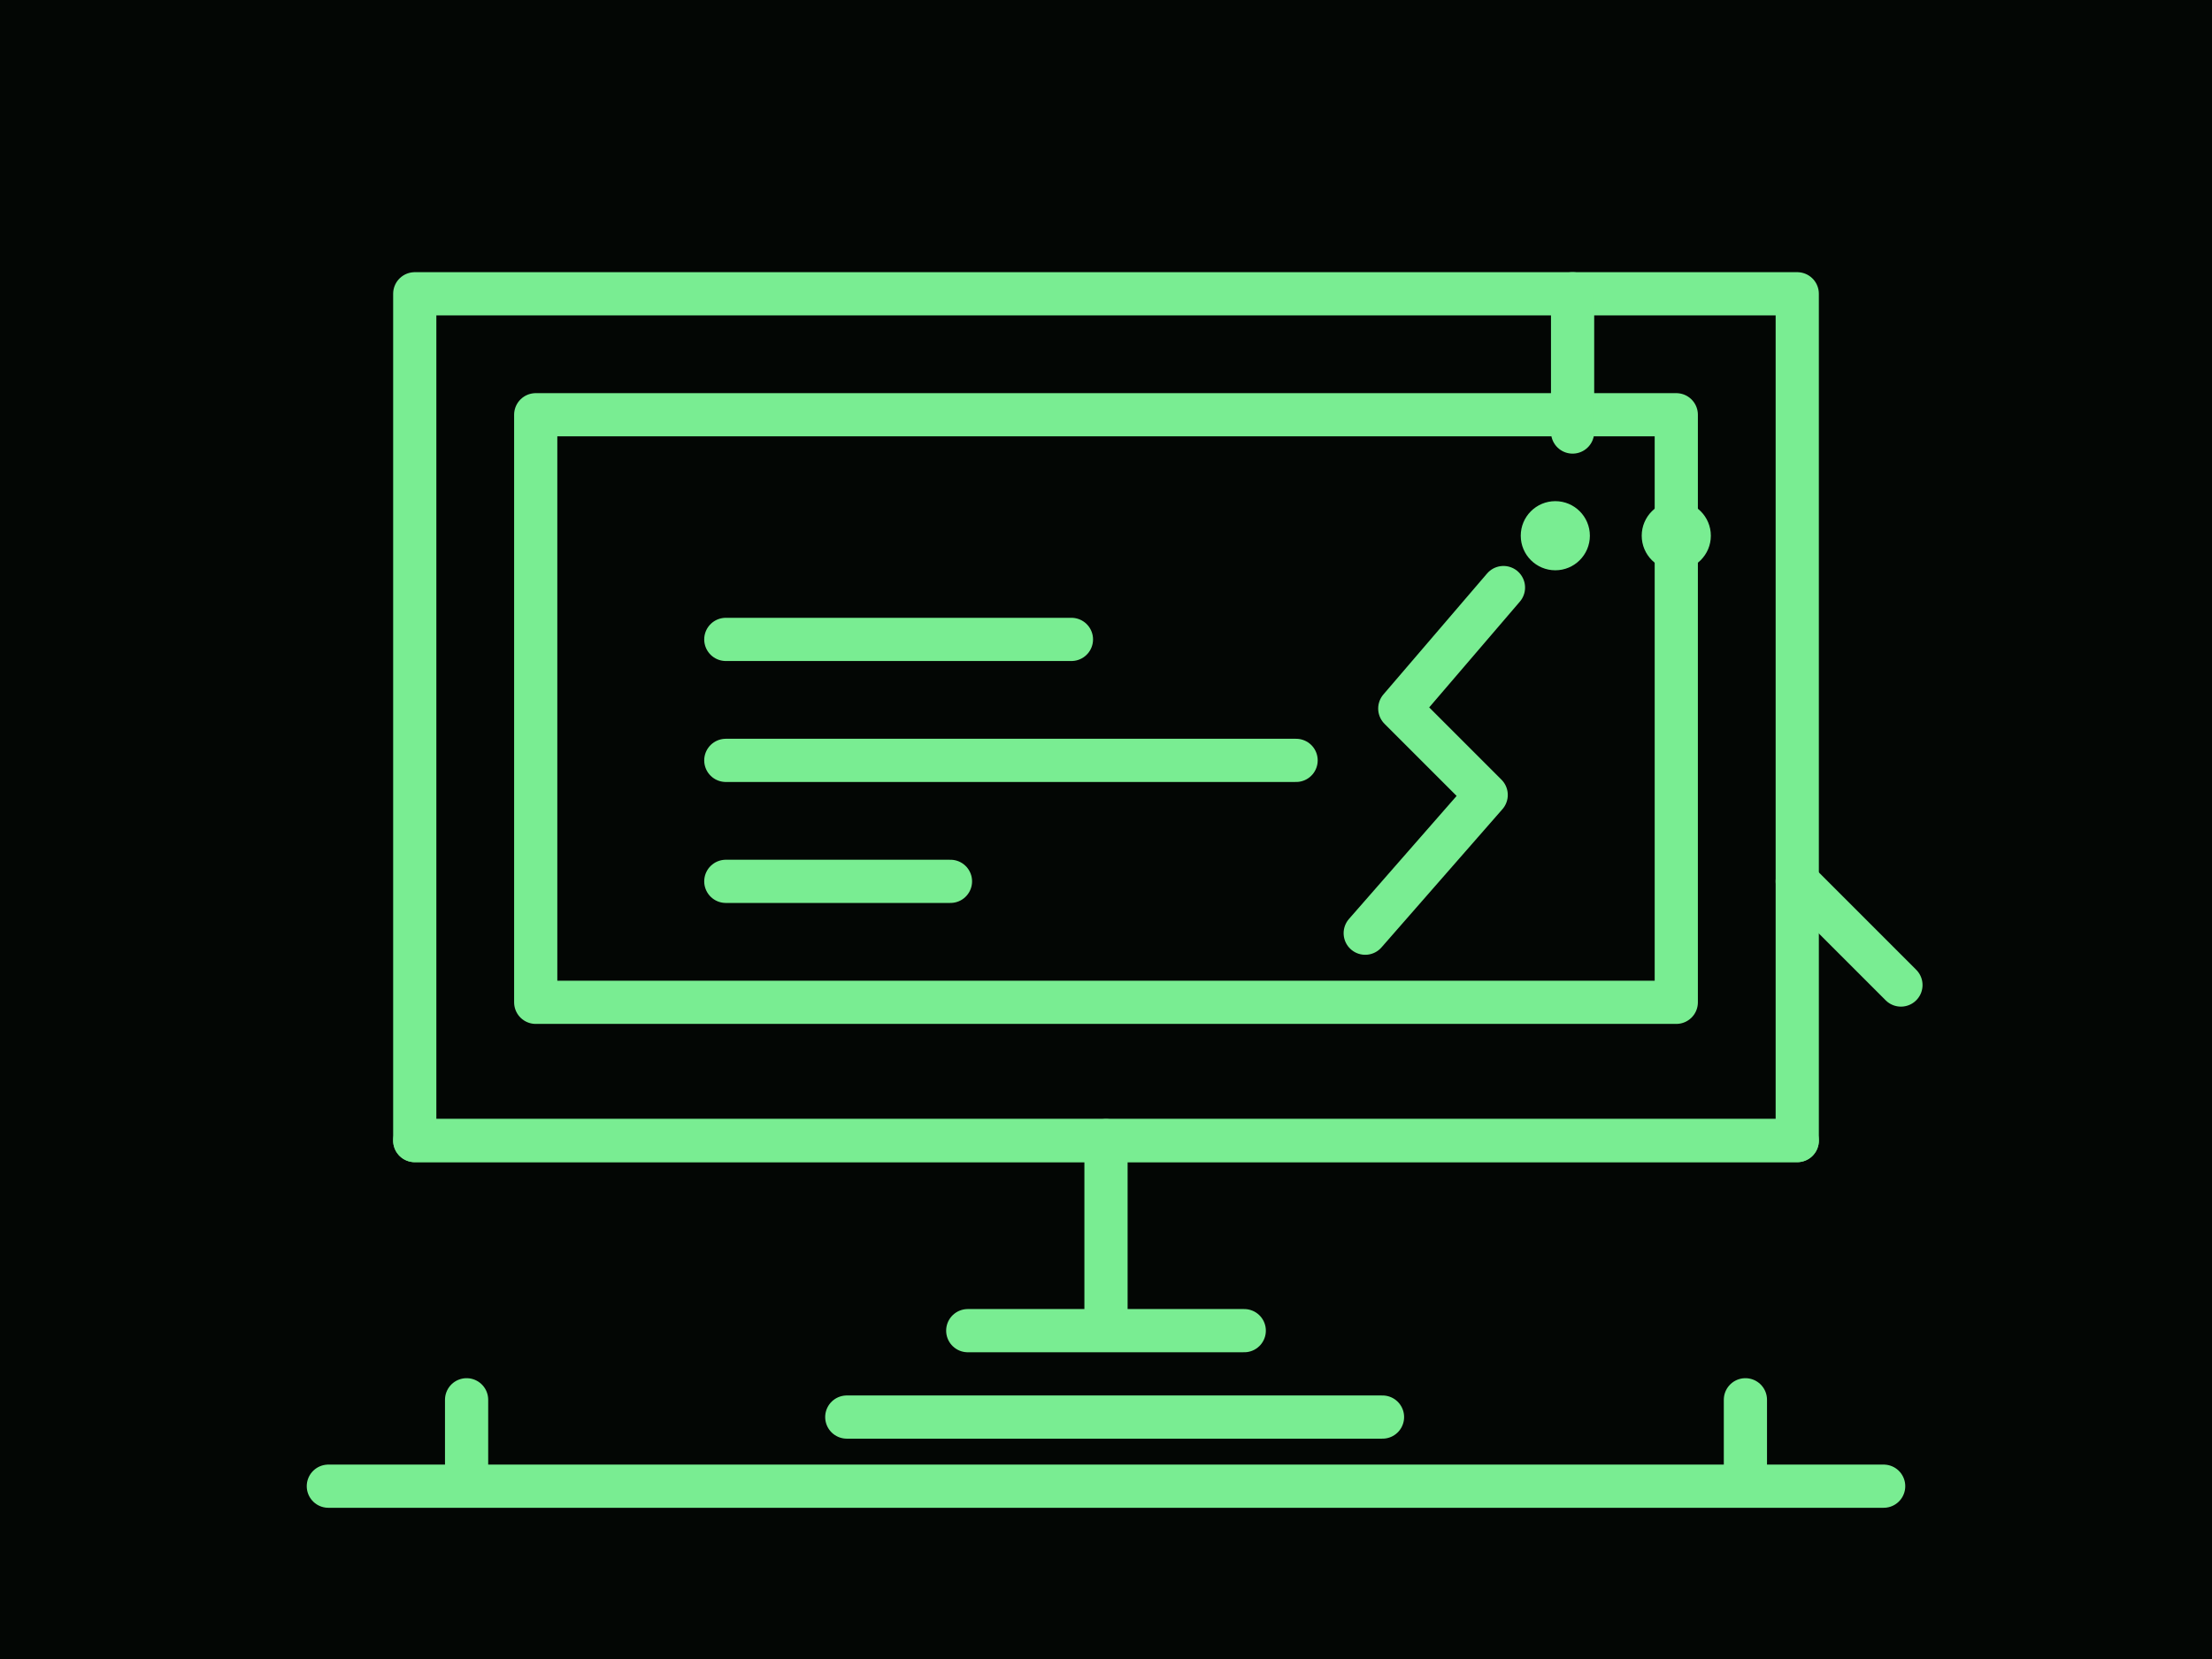
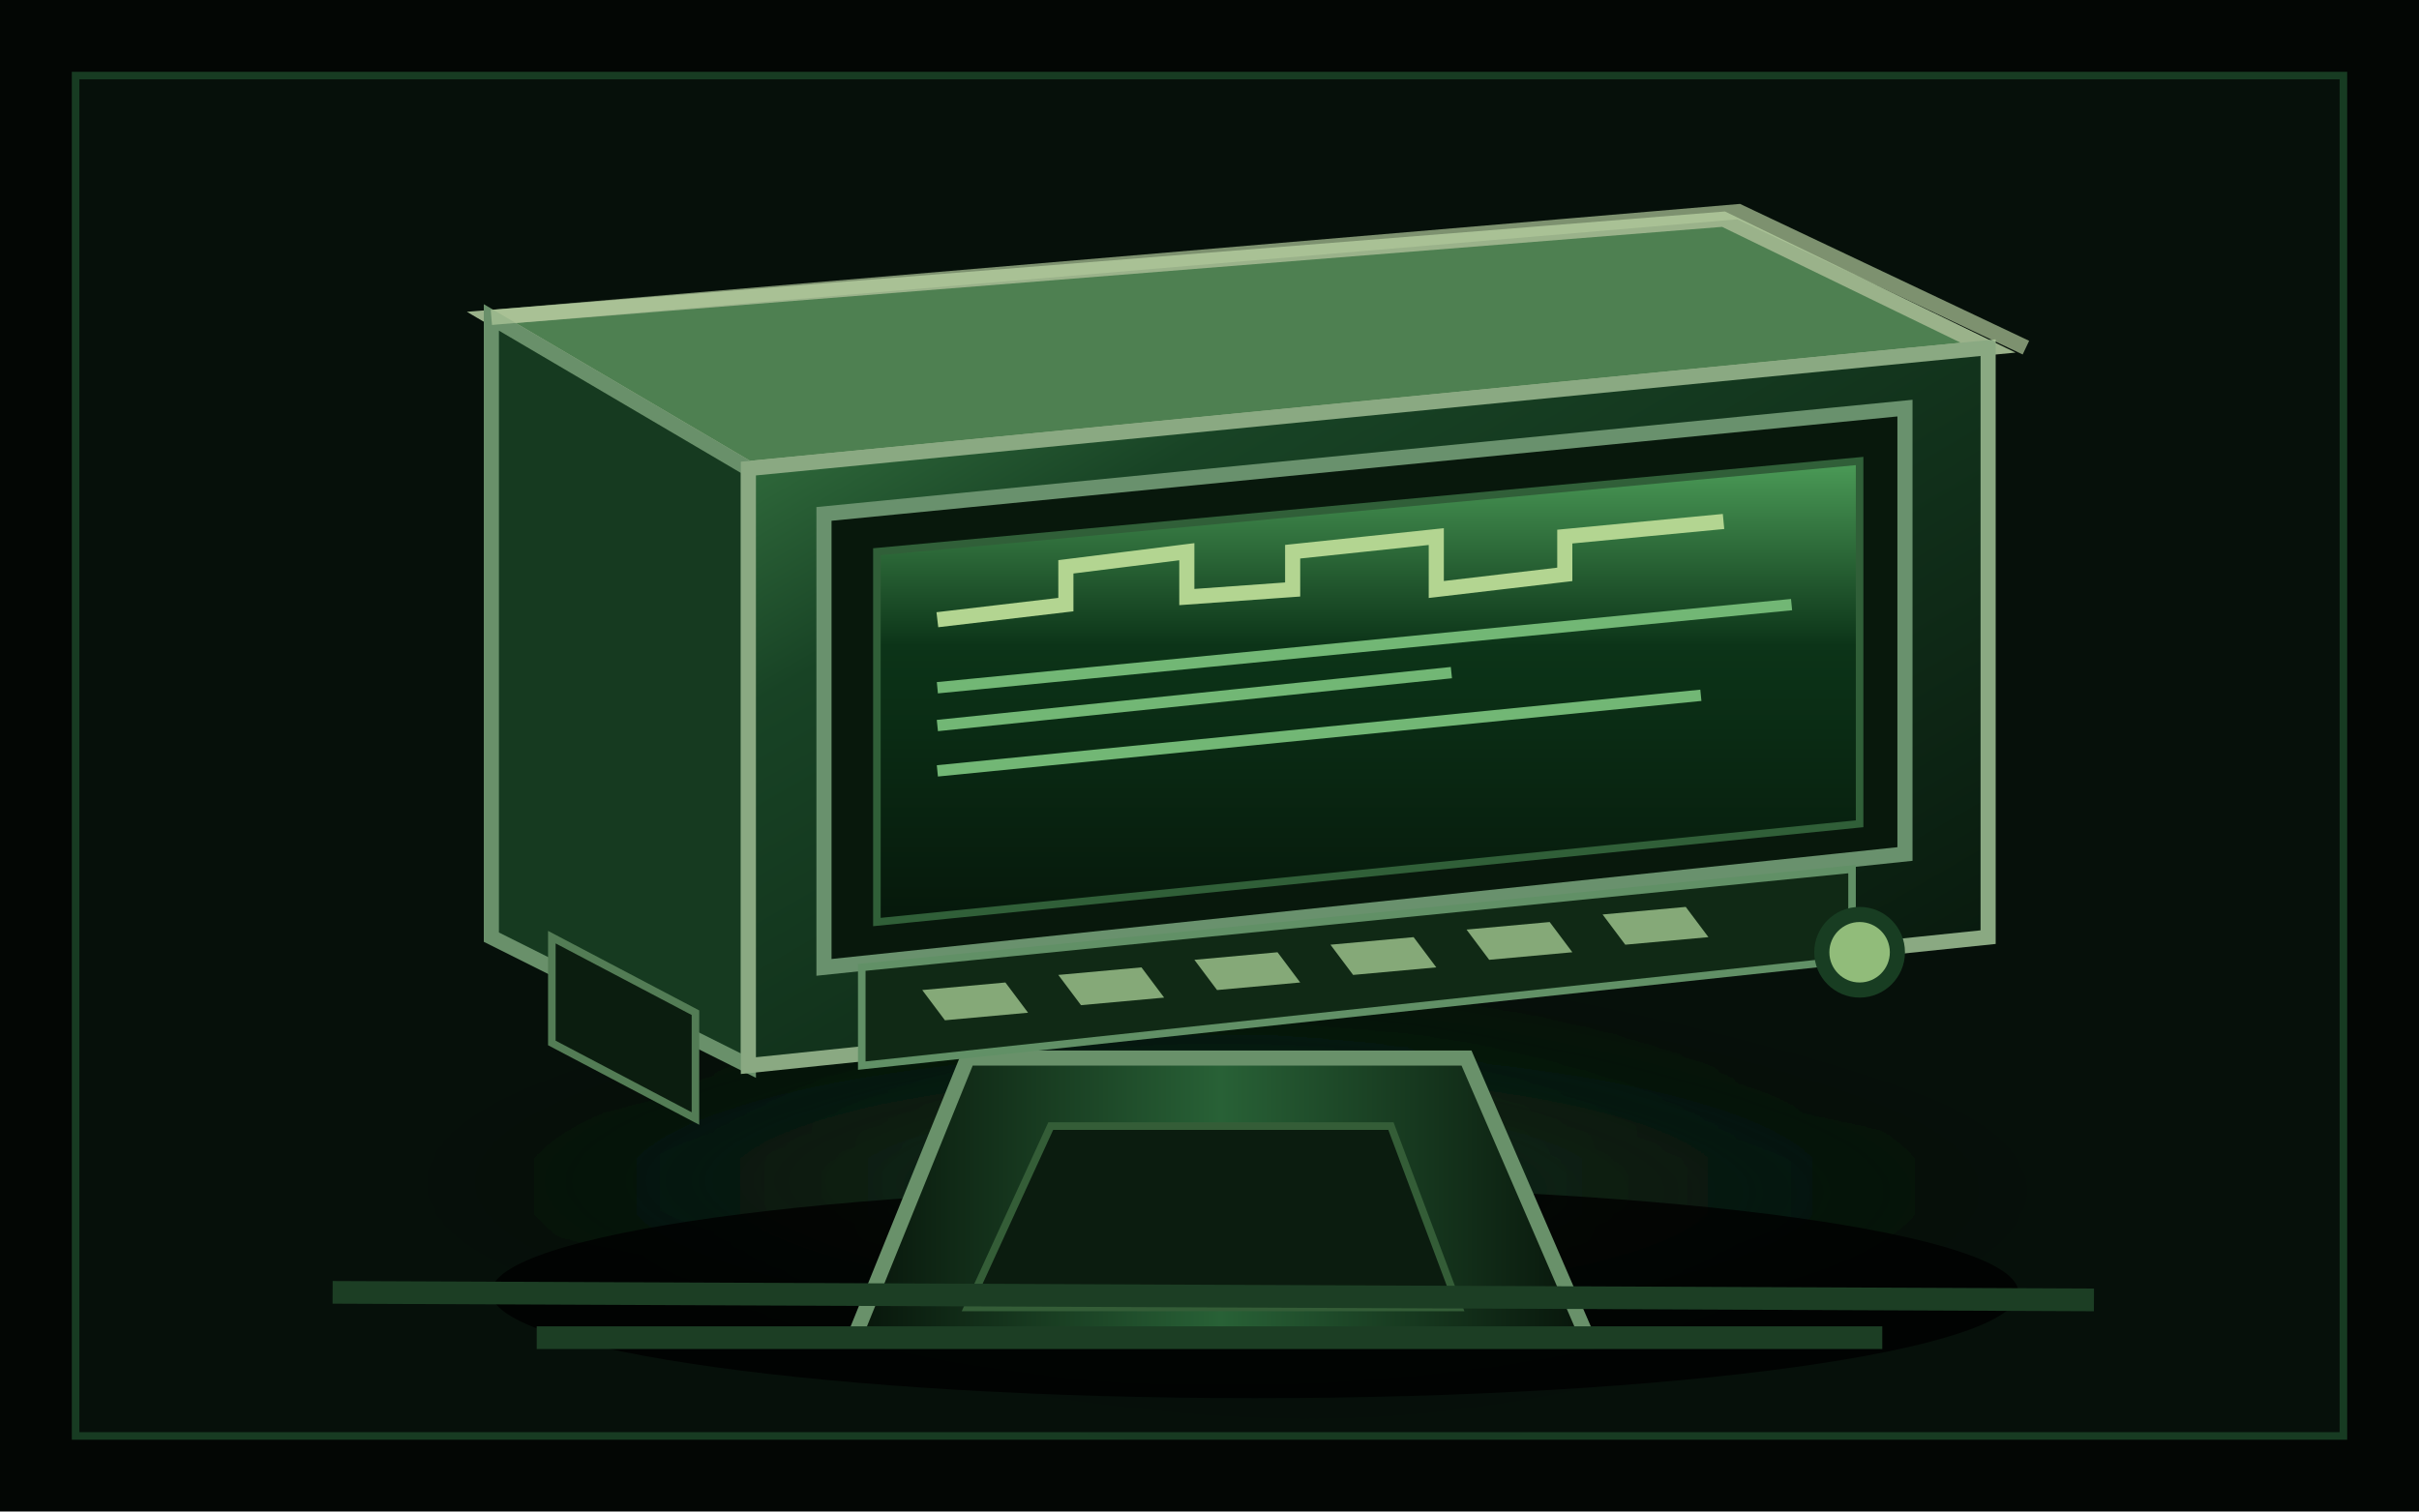
- <svg xmlns="http://www.w3.org/2000/svg" width="128" height="96" viewBox="0 0 128 96" fill="none">
-   <rect width="128" height="96" fill="#030604" />
-   <g stroke="#79ed92" stroke-width="2.5" stroke-linecap="round" stroke-linejoin="round">
-     <path d="M24 17h80v49H24zM31 24h66v34H31z" />
-     <path d="M42 37h20M42 44h33M42 51h13M64 66v11M49 82h31M56 77h16" />
-     <path d="m87 34-6 7 5 5-7 8M91 17v8M104 51l6 6M24 66h80" />
-     <path d="M19 86h90M27 86v-5M101 86v-5" />
-   </g>
-   <circle cx="90" cy="31" r="2" fill="#79ed92" />
-   <circle cx="97" cy="31" r="2" fill="#79ed92" />
+ <svg xmlns="http://www.w3.org/2000/svg" width="320" height="200" viewBox="0 0 320 200" role="img" aria-label="老朽化した工業用制御端末">
+   <defs>
+     <linearGradient id="term-case" x1="0" y1="0" x2="1" y2="1">
+       <stop stop-color="#3a7b45" />
+       <stop offset=".25" stop-color="#184325" />
+       <stop offset="1" stop-color="#07150b" />
+     </linearGradient>
+     <linearGradient id="term-screen" x1="0" y1="0" x2="0" y2="1">
+       <stop stop-color="#4b9b57" />
+       <stop offset=".4" stop-color="#0c3418" />
+       <stop offset="1" stop-color="#06180b" />
+     </linearGradient>
+     <linearGradient id="term-pedestal" x1="0" y1="0" x2="1" y2="0">
+       <stop stop-color="#07140a" />
+       <stop offset=".5" stop-color="#286136" />
+       <stop offset="1" stop-color="#07140a" />
+     </linearGradient>
+     <radialGradient id="term-glow">
+       <stop stop-color="#337840" stop-opacity=".5" />
+       <stop offset="1" stop-color="#030604" stop-opacity="0" />
+     </radialGradient>
+     <filter id="term-blur">
+       <feGaussianBlur stdDeviation="8" />
+     </filter>
+   </defs>
+   <rect width="320" height="200" fill="#030604" />
+   <rect x="10" y="10" width="300" height="180" fill="#06100a" stroke="#173b22" />
+   <path d="M40 157 153 129l131 28-105 28z" fill="url(#term-glow)" filter="url(#term-blur)" />
+   <ellipse cx="166" cy="171" rx="101" ry="14" fill="#000" opacity=".8" />
+   <path d="m128 140 66 0 16 37h-97z" fill="url(#term-pedestal)" stroke="#69916a" stroke-width="2" />
+   <path d="m139 149 45 0 9 24h-65z" fill="#0b1c0f" stroke="#345d37" />
+   <path d="m65 42 163-13 35 17-164 16z" fill="#4e8051" stroke="#9ab28a" stroke-width="2" />
+   <path d="m65 42 34 20v79l-34-17z" fill="#163a20" stroke="#69906a" stroke-width="2" />
+   <path d="m99 62 164-16v78l-164 17z" fill="url(#term-case)" stroke="#8aa982" stroke-width="2" />
+   <path d="m109 68 143-14v59l-143 15z" fill="#08180c" stroke="#69916d" stroke-width="2" />
+   <path d="m116 73 130-12v48l-130 13z" fill="url(#term-screen)" stroke="#305f38" />
+   <path d="m124 82 17-2v-5l16-2v6l14-1v-5l19-2v7l17-2v-5l21-2" fill="none" stroke="#b3d591" stroke-width="2" />
+   <path d="M124 91 237 80m-113 16 68-7m-68 13 101-10" stroke="#72b775" stroke-width="1.5" />
+   <path d="m114 128 131-13v12l-131 14z" fill="#102915" stroke="#619066" />
+   <path d="m122 131 11-1 3 4-11 1zm18-2 11-1 3 4-11 1zm18-2 11-1 3 4-11 1zm18-2 11-1 3 4-11 1zm18-2 11-1 3 4-11 1zm18-2 11-1 3 4-11 1z" fill="#85a978" />
+   <circle cx="246" cy="126" r="5" fill="#91bc7a" stroke="#183d22" stroke-width="2" />
+   <path d="M73 124v14l19 10 0-14z" fill="#0b1d0f" stroke="#537c55" />
+   <path d="m44 171 233 1m-206 5h178" stroke="#1c3e24" stroke-width="3" />
+   <path d="m65 42 165-14 38 18" fill="none" stroke="#b0c89a" stroke-opacity=".7" stroke-width="2" />
</svg>
